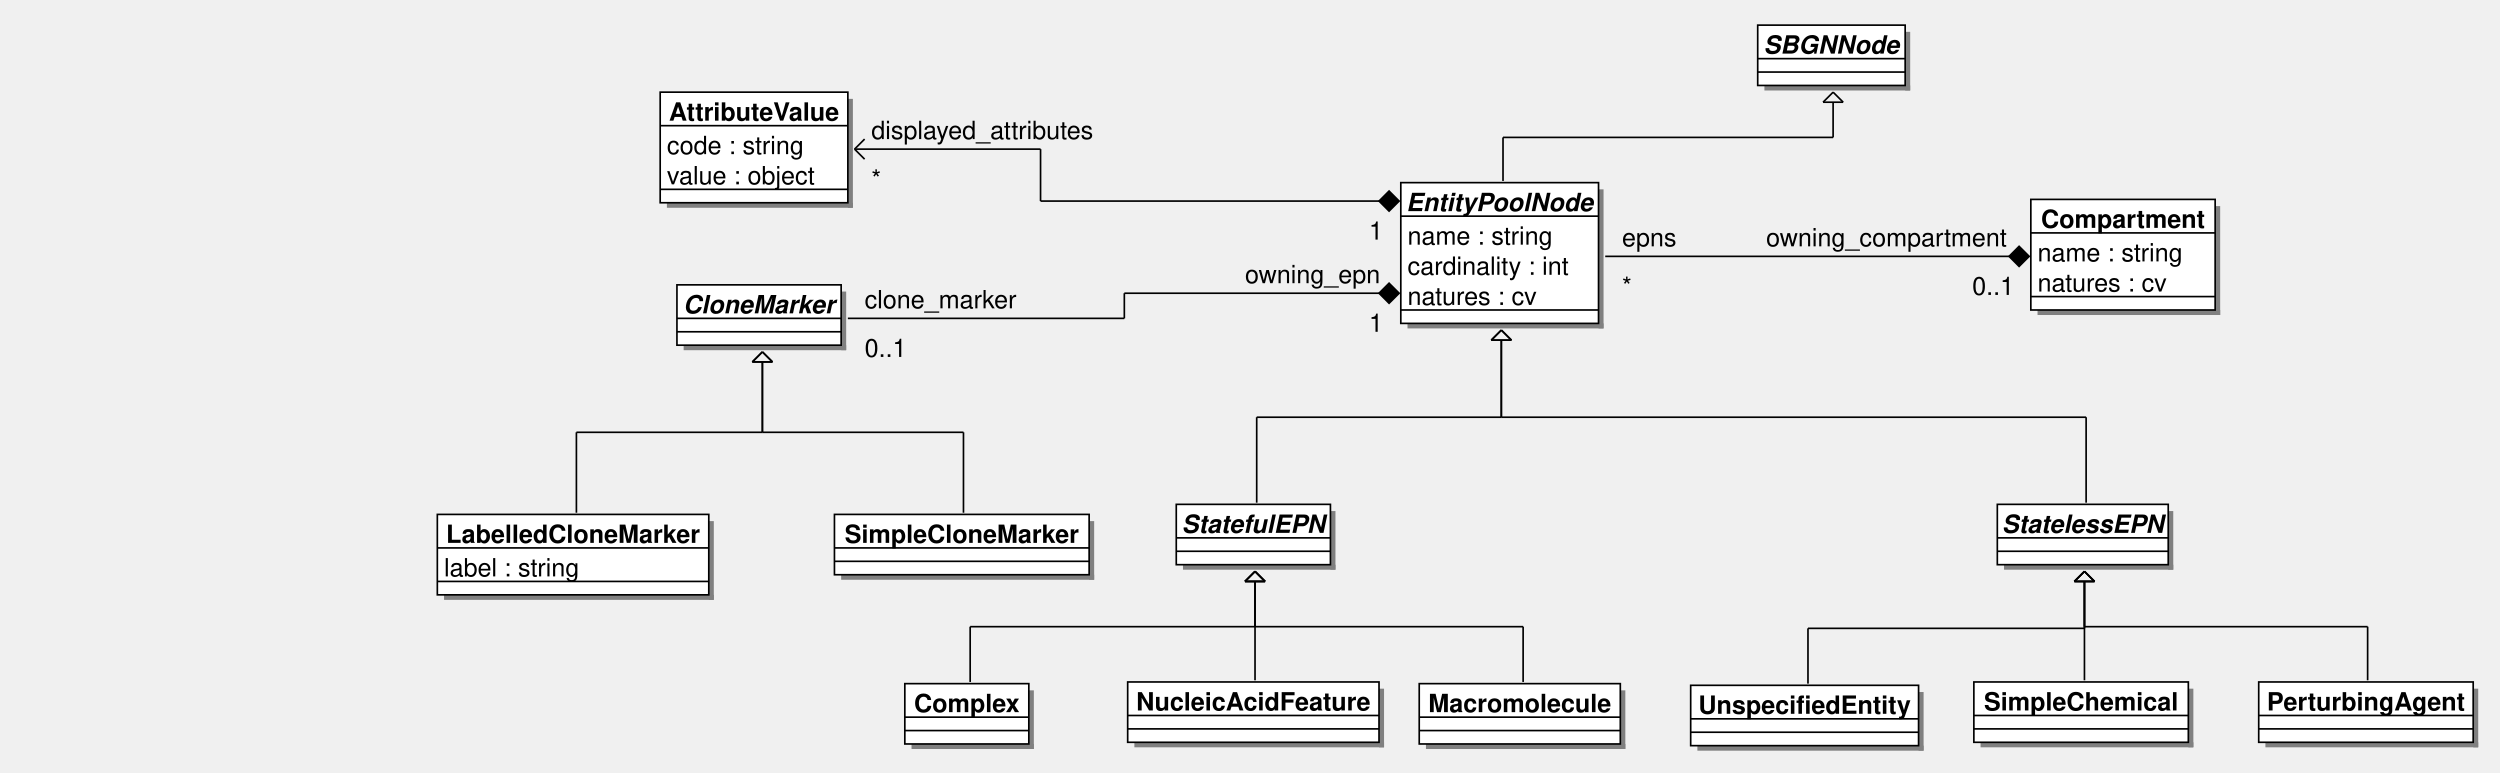
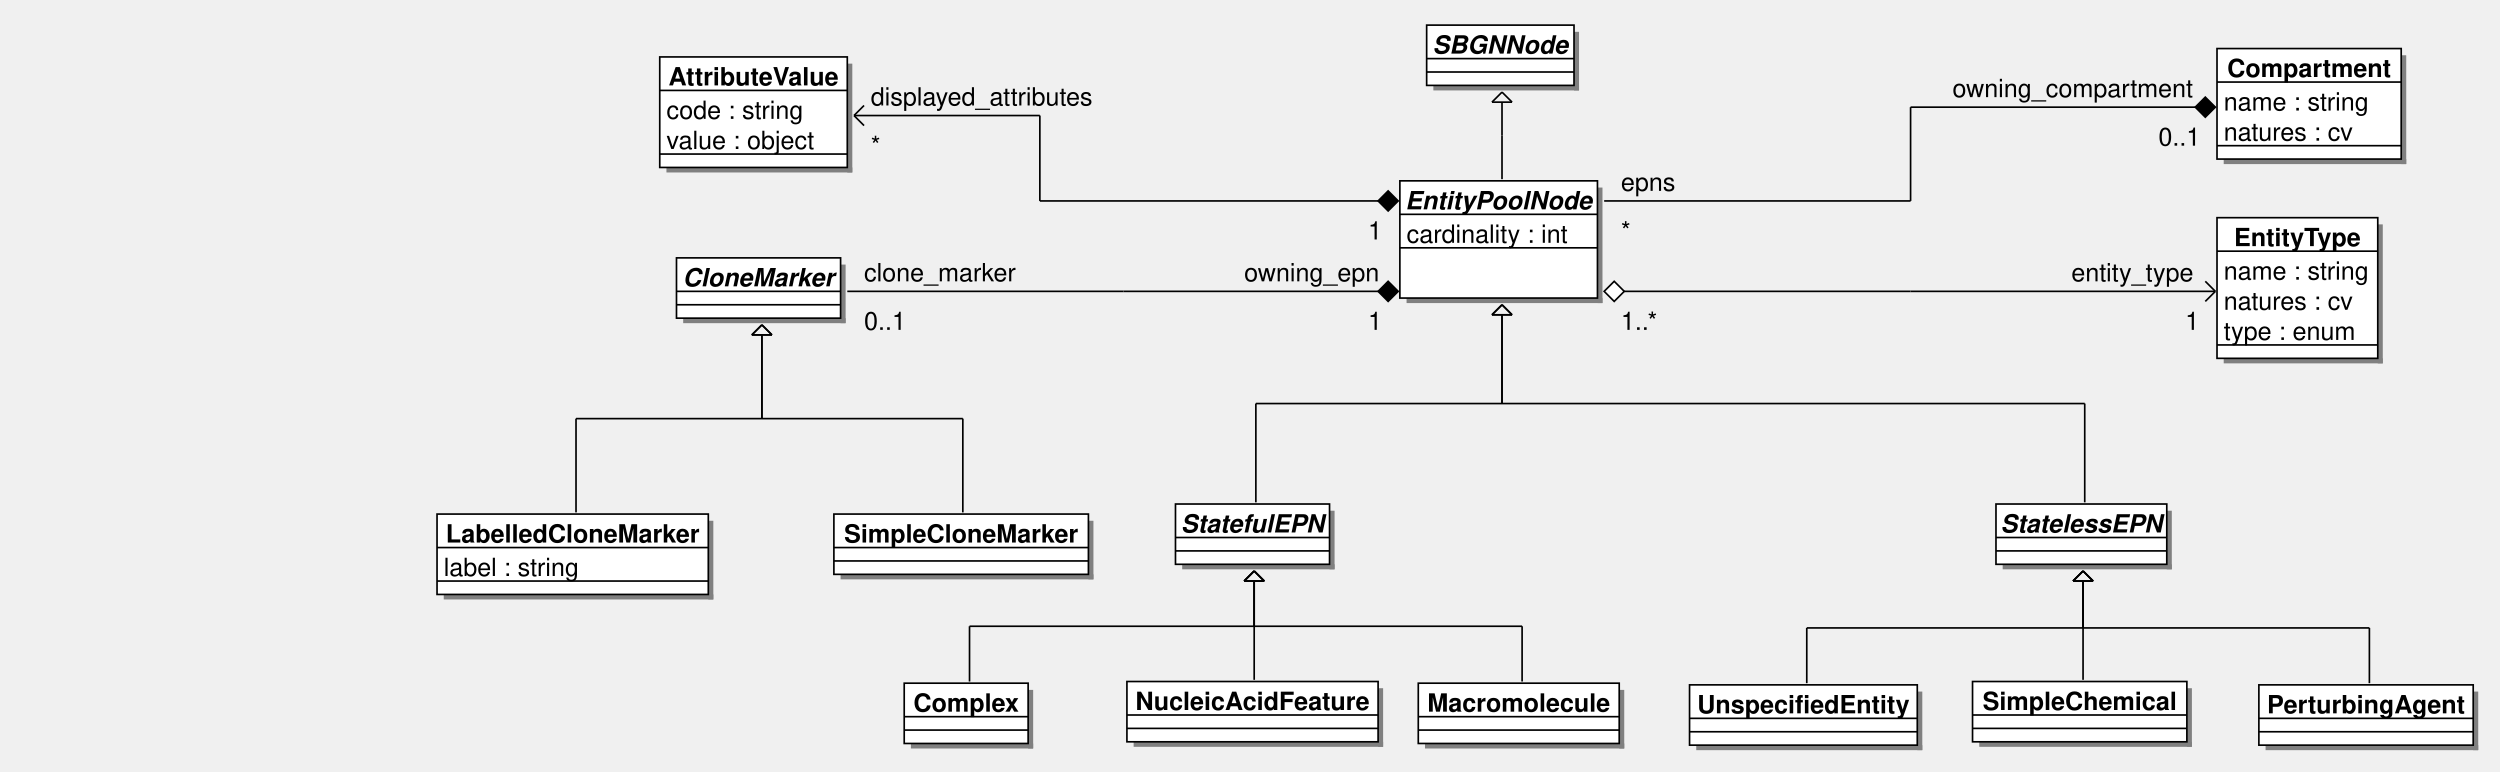
- <svg xmlns="http://www.w3.org/2000/svg" width="1492" height="461" version="1.1">
+ <svg xmlns="http://www.w3.org/2000/svg" width="1493" height="461" version="1.1">
+   <g>
+     <rect fill="#808080" stroke="none" stroke-opacity="1" x="954" y="112" width="3" height="69" />
+     <rect fill="#808080" stroke="none" stroke-opacity="1" x="840" y="178" width="117" height="3" />
+     <rect fill="#ffffff" stroke="black" stroke-width="1" stroke-opacity="1" x="836" y="108" width="118" height="70" />
+     <text font-family="Helvetica" font-size="15" fill="#000000" xml:space="preserve" font-weight="bold" font-style="italic" text-anchor="middle" x="895" y="125">EntityPoolNode</text>
+     <line stroke="black" stroke-opacity="1" x1="836" y1="128" x2="954" y2="128" />
+     <text font-family="Helvetica" font-size="15" fill="#000000" xml:space="preserve" x="840" y="145">cardinality : int</text>
+     <line stroke="black" stroke-opacity="1" x1="836" y1="148" x2="954" y2="148" />
+   </g>
+   <g>
+     <rect fill="#808080" stroke="none" stroke-opacity="1" x="967" y="412" width="3" height="35" />
+     <rect fill="#808080" stroke="none" stroke-opacity="1" x="851" y="444" width="119" height="3" />
+     <rect fill="#ffffff" stroke="black" stroke-width="1" stroke-opacity="1" x="847" y="408" width="120" height="36" />
+     <text font-family="Helvetica" font-size="15" fill="#000000" xml:space="preserve" font-weight="bold" text-anchor="middle" x="907" y="425">Macromolecule</text>
+     <line stroke="black" stroke-opacity="1" x1="847" y1="428" x2="967" y2="428" />
+     <line stroke="black" stroke-opacity="1" x1="847" y1="436" x2="967" y2="436" />
+   </g>
+   <g>
+     <rect fill="#808080" stroke="none" stroke-opacity="1" x="614" y="412" width="3" height="35" />
+     <rect fill="#808080" stroke="none" stroke-opacity="1" x="544" y="444" width="73" height="3" />
+     <rect fill="#ffffff" stroke="black" stroke-width="1" stroke-opacity="1" x="540" y="408" width="74" height="36" />
+     <text font-family="Helvetica" font-size="15" fill="#000000" xml:space="preserve" font-weight="bold" text-anchor="middle" x="577" y="425">Complex</text>
+     <line stroke="black" stroke-opacity="1" x1="540" y1="428" x2="614" y2="428" />
+     <line stroke="black" stroke-opacity="1" x1="540" y1="436" x2="614" y2="436" />
+   </g>
  <g>
    <rect fill="#808080" stroke="none" stroke-opacity="1" x="1294" y="305" width="3" height="35" />
    <rect fill="#808080" stroke="none" stroke-opacity="1" x="1196" y="337" width="101" height="3" />
    <rect fill="#ffffff" stroke="black" stroke-width="1" stroke-opacity="1" x="1192" y="301" width="102" height="36" />
    <text font-family="Helvetica" font-size="15" fill="#000000" xml:space="preserve" font-weight="bold" font-style="italic" text-anchor="middle" x="1243" y="318">StatelessEPN</text>
    <line stroke="black" stroke-opacity="1" x1="1192" y1="321" x2="1294" y2="321" />
    <line stroke="black" stroke-opacity="1" x1="1192" y1="329" x2="1294" y2="329" />
  </g>
  <g>
    <rect fill="#808080" stroke="none" stroke-opacity="1" x="1306" y="411" width="3" height="35" />
    <rect fill="#808080" stroke="none" stroke-opacity="1" x="1182" y="443" width="127" height="3" />
    <rect fill="#ffffff" stroke="black" stroke-width="1" stroke-opacity="1" x="1178" y="407" width="128" height="36" />
    <text font-family="Helvetica" font-size="15" fill="#000000" xml:space="preserve" font-weight="bold" text-anchor="middle" x="1242" y="424">SimpleChemical</text>
    <line stroke="black" stroke-opacity="1" x1="1178" y1="427" x2="1306" y2="427" />
    <line stroke="black" stroke-opacity="1" x1="1178" y1="435" x2="1306" y2="435" />
  </g>
  <g>
-     <rect fill="#808080" stroke="none" stroke-opacity="1" x="1476" y="411" width="3" height="35" />
-     <rect fill="#808080" stroke="none" stroke-opacity="1" x="1352" y="443" width="127" height="3" />
-     <rect fill="#ffffff" stroke="black" stroke-width="1" stroke-opacity="1" x="1348" y="407" width="128" height="36" />
-     <text font-family="Helvetica" font-size="15" fill="#000000" xml:space="preserve" font-weight="bold" text-anchor="middle" x="1412" y="424">PerturbingAgent</text>
-     <line stroke="black" stroke-opacity="1" x1="1348" y1="427" x2="1476" y2="427" />
-     <line stroke="black" stroke-opacity="1" x1="1348" y1="435" x2="1476" y2="435" />
+     <rect fill="#808080" stroke="none" stroke-opacity="1" x="1477" y="413" width="3" height="35" />
+     <rect fill="#808080" stroke="none" stroke-opacity="1" x="1353" y="445" width="127" height="3" />
+     <rect fill="#ffffff" stroke="black" stroke-width="1" stroke-opacity="1" x="1349" y="409" width="128" height="36" />
+     <text font-family="Helvetica" font-size="15" fill="#000000" xml:space="preserve" font-weight="bold" text-anchor="middle" x="1413" y="426">PerturbingAgent</text>
+     <line stroke="black" stroke-opacity="1" x1="1349" y1="429" x2="1477" y2="429" />
+     <line stroke="black" stroke-opacity="1" x1="1349" y1="437" x2="1477" y2="437" />
  </g>
  <g>
    <rect fill="#808080" stroke="none" stroke-opacity="1" x="1145" y="413" width="3" height="35" />
    <rect fill="#808080" stroke="none" stroke-opacity="1" x="1013" y="445" width="135" height="3" />
    <rect fill="#ffffff" stroke="black" stroke-width="1" stroke-opacity="1" x="1009" y="409" width="136" height="36" />
    <text font-family="Helvetica" font-size="15" fill="#000000" xml:space="preserve" font-weight="bold" text-anchor="middle" x="1077" y="426">UnspecifiedEntity</text>
    <line stroke="black" stroke-opacity="1" x1="1009" y1="429" x2="1145" y2="429" />
    <line stroke="black" stroke-opacity="1" x1="1009" y1="437" x2="1145" y2="437" />
  </g>
  <g>
-     <rect fill="#808080" stroke="none" stroke-opacity="1" x="614" y="412" width="3" height="35" />
-     <rect fill="#808080" stroke="none" stroke-opacity="1" x="544" y="444" width="73" height="3" />
-     <rect fill="#ffffff" stroke="black" stroke-width="1" stroke-opacity="1" x="540" y="408" width="74" height="36" />
-     <text font-family="Helvetica" font-size="15" fill="#000000" xml:space="preserve" font-weight="bold" text-anchor="middle" x="577" y="425">Complex</text>
-     <line stroke="black" stroke-opacity="1" x1="540" y1="428" x2="614" y2="428" />
-     <line stroke="black" stroke-opacity="1" x1="540" y1="436" x2="614" y2="436" />
-   </g>
-   <g>
    <rect fill="#808080" stroke="none" stroke-opacity="1" x="823" y="411" width="3" height="35" />
    <rect fill="#808080" stroke="none" stroke-opacity="1" x="677" y="443" width="149" height="3" />
    <rect fill="#ffffff" stroke="black" stroke-width="1" stroke-opacity="1" x="673" y="407" width="150" height="36" />
    <text font-family="Helvetica" font-size="15" fill="#000000" xml:space="preserve" font-weight="bold" text-anchor="middle" x="748" y="424">NucleicAcidFeature</text>
    <line stroke="black" stroke-opacity="1" x1="673" y1="427" x2="823" y2="427" />
    <line stroke="black" stroke-opacity="1" x1="673" y1="435" x2="823" y2="435" />
  </g>
  <g>
-     <rect fill="#808080" stroke="none" stroke-opacity="1" x="502" y="174" width="3" height="35" />
-     <rect fill="#808080" stroke="none" stroke-opacity="1" x="408" y="206" width="97" height="3" />
-     <rect fill="#ffffff" stroke="black" stroke-width="1" stroke-opacity="1" x="404" y="170" width="98" height="36" />
-     <text font-family="Helvetica" font-size="15" fill="#000000" xml:space="preserve" font-weight="bold" font-style="italic" text-anchor="middle" x="453" y="187">CloneMarker</text>
-     <line stroke="black" stroke-opacity="1" x1="404" y1="190" x2="502" y2="190" />
-     <line stroke="black" stroke-opacity="1" x1="404" y1="198" x2="502" y2="198" />
-   </g>
-   <g>
-     <rect fill="#808080" stroke="none" stroke-opacity="1" x="967" y="412" width="3" height="35" />
-     <rect fill="#808080" stroke="none" stroke-opacity="1" x="851" y="444" width="119" height="3" />
-     <rect fill="#ffffff" stroke="black" stroke-width="1" stroke-opacity="1" x="847" y="408" width="120" height="36" />
-     <text font-family="Helvetica" font-size="15" fill="#000000" xml:space="preserve" font-weight="bold" text-anchor="middle" x="907" y="425">Macromolecule</text>
-     <line stroke="black" stroke-opacity="1" x1="847" y1="428" x2="967" y2="428" />
-     <line stroke="black" stroke-opacity="1" x1="847" y1="436" x2="967" y2="436" />
+     <rect fill="#808080" stroke="none" stroke-opacity="1" x="502" y="158" width="3" height="35" />
+     <rect fill="#808080" stroke="none" stroke-opacity="1" x="408" y="190" width="97" height="3" />
+     <rect fill="#ffffff" stroke="black" stroke-width="1" stroke-opacity="1" x="404" y="154" width="98" height="36" />
+     <text font-family="Helvetica" font-size="15" fill="#000000" xml:space="preserve" font-weight="bold" font-style="italic" text-anchor="middle" x="453" y="171">CloneMarker</text>
+     <line stroke="black" stroke-opacity="1" x1="404" y1="174" x2="502" y2="174" />
+     <line stroke="black" stroke-opacity="1" x1="404" y1="182" x2="502" y2="182" />
  </g>
  <g>
    <rect fill="#808080" stroke="none" stroke-opacity="1" x="650" y="311" width="3" height="35" />
    <rect fill="#808080" stroke="none" stroke-opacity="1" x="502" y="343" width="151" height="3" />
    <rect fill="#ffffff" stroke="black" stroke-width="1" stroke-opacity="1" x="498" y="307" width="152" height="36" />
    <text font-family="Helvetica" font-size="15" fill="#000000" xml:space="preserve" font-weight="bold" text-anchor="middle" x="574" y="324">SimpleCloneMarker</text>
    <line stroke="black" stroke-opacity="1" x1="498" y1="327" x2="650" y2="327" />
    <line stroke="black" stroke-opacity="1" x1="498" y1="335" x2="650" y2="335" />
  </g>
  <g>
-     <rect fill="#808080" stroke="none" stroke-opacity="1" x="954" y="113" width="3" height="83" />
-     <rect fill="#808080" stroke="none" stroke-opacity="1" x="840" y="193" width="117" height="3" />
-     <rect fill="#ffffff" stroke="black" stroke-width="1" stroke-opacity="1" x="836" y="109" width="118" height="84" />
-     <text font-family="Helvetica" font-size="15" fill="#000000" xml:space="preserve" font-weight="bold" font-style="italic" text-anchor="middle" x="895" y="126">EntityPoolNode</text>
-     <line stroke="black" stroke-opacity="1" x1="836" y1="129" x2="954" y2="129" />
-     <text font-family="Helvetica" font-size="15" fill="#000000" xml:space="preserve" x="840" y="146">name : string</text>
-     <text font-family="Helvetica" font-size="15" fill="#000000" xml:space="preserve" x="840" y="164">cardinality : int</text>
-     <text font-family="Helvetica" font-size="15" fill="#000000" xml:space="preserve" x="840" y="182">natures : cv</text>
-     <line stroke="black" stroke-opacity="1" x1="836" y1="185" x2="954" y2="185" />
-   </g>
-   <g>
-     <rect fill="#808080" stroke="none" stroke-opacity="1" x="506" y="59" width="3" height="65" />
-     <rect fill="#808080" stroke="none" stroke-opacity="1" x="398" y="121" width="111" height="3" />
-     <rect fill="#ffffff" stroke="black" stroke-width="1" stroke-opacity="1" x="394" y="55" width="112" height="66" />
-     <text font-family="Helvetica" font-size="15" fill="#000000" xml:space="preserve" font-weight="bold" text-anchor="middle" x="450" y="72">AttributeValue</text>
-     <line stroke="black" stroke-opacity="1" x1="394" y1="75" x2="506" y2="75" />
-     <text font-family="Helvetica" font-size="15" fill="#000000" xml:space="preserve" x="398" y="92">code : string</text>
-     <text font-family="Helvetica" font-size="15" fill="#000000" xml:space="preserve" x="398" y="110">value : object</text>
-     <line stroke="black" stroke-opacity="1" x1="394" y1="113" x2="506" y2="113" />
-   </g>
-   <g>
-     <line stroke="black" stroke-opacity="1" x1="1245" y1="300" x2="1245" y2="249" />
-   </g>
-   <g>
-     <line stroke="black" stroke-opacity="1" x1="1245" y1="249" x2="896" y2="249" />
-   </g>
-   <g>
-     <line stroke="black" stroke-opacity="1" x1="896" y1="249" x2="896" y2="203" />
-     <line stroke="black" stroke-opacity="1" x1="896" y1="197" x2="890" y2="203" />
-     <line stroke="black" stroke-opacity="1" x1="896" y1="197" x2="902" y2="203" />
-     <line stroke="black" stroke-opacity="1" x1="890" y1="203" x2="902" y2="203" />
+     <rect fill="#808080" stroke="none" stroke-opacity="1" x="506" y="38" width="3" height="65" />
+     <rect fill="#808080" stroke="none" stroke-opacity="1" x="398" y="100" width="111" height="3" />
+     <rect fill="#ffffff" stroke="black" stroke-width="1" stroke-opacity="1" x="394" y="34" width="112" height="66" />
+     <text font-family="Helvetica" font-size="15" fill="#000000" xml:space="preserve" font-weight="bold" text-anchor="middle" x="450" y="51">AttributeValue</text>
+     <line stroke="black" stroke-opacity="1" x1="394" y1="54" x2="506" y2="54" />
+     <text font-family="Helvetica" font-size="15" fill="#000000" xml:space="preserve" x="398" y="71">code : string</text>
+     <text font-family="Helvetica" font-size="15" fill="#000000" xml:space="preserve" x="398" y="89">value : object</text>
+     <line stroke="black" stroke-opacity="1" x1="394" y1="92" x2="506" y2="92" />
+   </g>
+   <g>
+     <line stroke="black" stroke-opacity="1" x1="1245" y1="300" x2="1245" y2="241" />
+   </g>
+   <g>
+     <line stroke="black" stroke-opacity="1" x1="1245" y1="241" x2="897" y2="241" />
+   </g>
+   <g>
+     <line stroke="black" stroke-opacity="1" x1="897" y1="241" x2="897" y2="188" />
+     <line stroke="black" stroke-opacity="1" x1="897" y1="182" x2="891" y2="188" />
+     <line stroke="black" stroke-opacity="1" x1="897" y1="182" x2="903" y2="188" />
+     <line stroke="black" stroke-opacity="1" x1="891" y1="188" x2="903" y2="188" />
  </g>
  <g>
    <line stroke="black" stroke-opacity="1" x1="1244" y1="406" x2="1244" y2="374" />
  </g>
  <g>
    <line stroke="black" stroke-opacity="1" x1="1244" y1="374" x2="1244" y2="347" />
    <line stroke="black" stroke-opacity="1" x1="1244" y1="341" x2="1238" y2="347" />
    <line stroke="black" stroke-opacity="1" x1="1244" y1="341" x2="1250" y2="347" />
    <line stroke="black" stroke-opacity="1" x1="1238" y1="347" x2="1250" y2="347" />
  </g>
  <g>
-     <line stroke="black" stroke-opacity="1" x1="1413" y1="406" x2="1413" y2="374" />
-   </g>
-   <g>
-     <line stroke="black" stroke-opacity="1" x1="1413" y1="374" x2="1244" y2="374" />
-   </g>
-   <g>
-     <line stroke="black" stroke-opacity="1" x1="1244" y1="374" x2="1244" y2="347" />
-     <line stroke="black" stroke-opacity="1" x1="1244" y1="341" x2="1238" y2="347" />
-     <line stroke="black" stroke-opacity="1" x1="1244" y1="341" x2="1250" y2="347" />
-     <line stroke="black" stroke-opacity="1" x1="1238" y1="347" x2="1250" y2="347" />
-   </g>
-   <g>
-     <line stroke="black" stroke-opacity="1" x1="1079" y1="408" x2="1079" y2="375" />
-   </g>
-   <g>
-     <line stroke="black" stroke-opacity="1" x1="1079" y1="375" x2="1244" y2="375" />
+     <line stroke="black" stroke-opacity="1" x1="1415" y1="408" x2="1415" y2="375" />
+   </g>
+   <g>
+     <line stroke="black" stroke-opacity="1" x1="1415" y1="375" x2="1244" y2="375" />
  </g>
  <g>
    <line stroke="black" stroke-opacity="1" x1="1244" y1="375" x2="1244" y2="347" />
    <line stroke="black" stroke-opacity="1" x1="1244" y1="341" x2="1238" y2="347" />
    <line stroke="black" stroke-opacity="1" x1="1244" y1="341" x2="1250" y2="347" />
    <line stroke="black" stroke-opacity="1" x1="1238" y1="347" x2="1250" y2="347" />
  </g>
  <g>
-     <line stroke="black" stroke-opacity="1" x1="835" y1="175" x2="671" y2="175" />
-     <polygon fill="#000000" stroke="black" stroke-opacity="1" points="835,175 829,181 823,175 829,169" />
-   </g>
-   <g>
-     <line stroke="black" stroke-opacity="1" x1="671" y1="175" x2="671" y2="190" />
-   </g>
-   <g>
-     <line stroke="black" stroke-opacity="1" x1="671" y1="190" x2="506" y2="190" />
-   </g>
-   <g>
-     <line stroke="black" stroke-opacity="1" x1="575" y1="306" x2="575" y2="258" />
-   </g>
-   <g>
-     <line stroke="black" stroke-opacity="1" x1="575" y1="258" x2="455" y2="258" />
-   </g>
-   <g>
-     <line stroke="black" stroke-opacity="1" x1="455" y1="258" x2="455" y2="216" />
-     <line stroke="black" stroke-opacity="1" x1="455" y1="210" x2="449" y2="216" />
-     <line stroke="black" stroke-opacity="1" x1="455" y1="210" x2="461" y2="216" />
-     <line stroke="black" stroke-opacity="1" x1="449" y1="216" x2="461" y2="216" />
+     <line stroke="black" stroke-opacity="1" x1="1079" y1="408" x2="1079" y2="375" />
+   </g>
+   <g>
+     <line stroke="black" stroke-opacity="1" x1="1079" y1="375" x2="1244" y2="375" />
+   </g>
+   <g>
+     <line stroke="black" stroke-opacity="1" x1="1244" y1="375" x2="1244" y2="347" />
+     <line stroke="black" stroke-opacity="1" x1="1244" y1="341" x2="1238" y2="347" />
+     <line stroke="black" stroke-opacity="1" x1="1244" y1="341" x2="1250" y2="347" />
+     <line stroke="black" stroke-opacity="1" x1="1238" y1="347" x2="1250" y2="347" />
+   </g>
+   <g>
+     <line stroke="black" stroke-opacity="1" x1="835" y1="174" x2="671" y2="174" />
+     <polygon fill="#000000" stroke="black" stroke-opacity="1" points="835,174 829,180 823,174 829,168" />
+   </g>
+   <g>
+     <line stroke="black" stroke-opacity="1" x1="671" y1="174" x2="506" y2="174" />
+   </g>
+   <g>
+     <line stroke="black" stroke-opacity="1" x1="575" y1="306" x2="575" y2="250" />
+   </g>
+   <g>
+     <line stroke="black" stroke-opacity="1" x1="575" y1="250" x2="455" y2="250" />
+   </g>
+   <g>
+     <line stroke="black" stroke-opacity="1" x1="455" y1="250" x2="455" y2="200" />
+     <line stroke="black" stroke-opacity="1" x1="455" y1="194" x2="449" y2="200" />
+     <line stroke="black" stroke-opacity="1" x1="455" y1="194" x2="461" y2="200" />
+     <line stroke="black" stroke-opacity="1" x1="449" y1="200" x2="461" y2="200" />
  </g>
  <g>
    <line stroke="black" stroke-opacity="1" x1="835" y1="120" x2="621" y2="120" />
    <polygon fill="#000000" stroke="black" stroke-opacity="1" points="835,120 829,126 823,120 829,114" />
  </g>
  <g>
-     <line stroke="black" stroke-opacity="1" x1="621" y1="120" x2="621" y2="89" />
-   </g>
-   <g>
-     <line stroke="black" stroke-opacity="1" x1="510" y1="89" x2="516" y2="95" />
-     <line stroke="black" stroke-opacity="1" x1="510" y1="89" x2="516" y2="83" />
-     <line stroke="black" stroke-opacity="1" x1="621" y1="89" x2="510" y2="89" />
+     <line stroke="black" stroke-opacity="1" x1="621" y1="120" x2="621" y2="69" />
+   </g>
+   <g>
+     <line stroke="black" stroke-opacity="1" x1="510" y1="69" x2="516" y2="75" />
+     <line stroke="black" stroke-opacity="1" x1="510" y1="69" x2="516" y2="63" />
+     <line stroke="black" stroke-opacity="1" x1="621" y1="69" x2="510" y2="69" />
+   </g>
+   <g>
+     <rect fill="#808080" stroke="none" stroke-opacity="1" x="1420" y="134" width="3" height="83" />
+     <rect fill="#808080" stroke="none" stroke-opacity="1" x="1328" y="214" width="95" height="3" />
+     <rect fill="#ffffff" stroke="black" stroke-width="1" stroke-opacity="1" x="1324" y="130" width="96" height="84" />
+     <text font-family="Helvetica" font-size="15" fill="#000000" xml:space="preserve" font-weight="bold" text-anchor="middle" x="1372" y="147">EntityType</text>
+     <line stroke="black" stroke-opacity="1" x1="1324" y1="150" x2="1420" y2="150" />
+     <text font-family="Helvetica" font-size="15" fill="#000000" xml:space="preserve" x="1328" y="167">name : string</text>
+     <text font-family="Helvetica" font-size="15" fill="#000000" xml:space="preserve" x="1328" y="185">natures : cv</text>
+     <text font-family="Helvetica" font-size="15" fill="#000000" xml:space="preserve" x="1328" y="203">type : enum</text>
+     <line stroke="black" stroke-opacity="1" x1="1324" y1="206" x2="1420" y2="206" />
+   </g>
+   <g>
+     <line stroke="black" stroke-opacity="1" x1="958" y1="174" x2="1141" y2="174" />
+     <polygon fill="#ffffff" stroke="black" stroke-opacity="1" points="958,174 964,168 970,174 964,180" />
  </g>
  <g>
    <rect fill="#808080" stroke="none" stroke-opacity="1" x="794" y="305" width="3" height="35" />
    <rect fill="#808080" stroke="none" stroke-opacity="1" x="706" y="337" width="91" height="3" />
    <rect fill="#ffffff" stroke="black" stroke-width="1" stroke-opacity="1" x="702" y="301" width="92" height="36" />
    <text font-family="Helvetica" font-size="15" fill="#000000" xml:space="preserve" font-weight="bold" font-style="italic" text-anchor="middle" x="748" y="318">StatefulEPN</text>
    <line stroke="black" stroke-opacity="1" x1="702" y1="321" x2="794" y2="321" />
    <line stroke="black" stroke-opacity="1" x1="702" y1="329" x2="794" y2="329" />
  </g>
  <g>
-     <rect fill="#808080" stroke="none" stroke-opacity="1" x="1137" y="19" width="3" height="35" />
-     <rect fill="#808080" stroke="none" stroke-opacity="1" x="1053" y="51" width="87" height="3" />
-     <rect fill="#ffffff" stroke="black" stroke-width="1" stroke-opacity="1" x="1049" y="15" width="88" height="36" />
-     <text font-family="Helvetica" font-size="15" fill="#000000" xml:space="preserve" font-weight="bold" font-style="italic" text-anchor="middle" x="1093" y="32">SBGNNode</text>
-     <line stroke="black" stroke-opacity="1" x1="1049" y1="35" x2="1137" y2="35" />
-     <line stroke="black" stroke-opacity="1" x1="1049" y1="43" x2="1137" y2="43" />
-   </g>
-   <g>
-     <line stroke="black" stroke-opacity="1" x1="750" y1="300" x2="750" y2="249" />
-   </g>
-   <g>
-     <line stroke="black" stroke-opacity="1" x1="750" y1="249" x2="896" y2="249" />
-   </g>
-   <g>
-     <line stroke="black" stroke-opacity="1" x1="896" y1="249" x2="896" y2="203" />
-     <line stroke="black" stroke-opacity="1" x1="896" y1="197" x2="890" y2="203" />
-     <line stroke="black" stroke-opacity="1" x1="896" y1="197" x2="902" y2="203" />
-     <line stroke="black" stroke-opacity="1" x1="890" y1="203" x2="902" y2="203" />
+     <rect fill="#808080" stroke="none" stroke-opacity="1" x="940" y="19" width="3" height="35" />
+     <rect fill="#808080" stroke="none" stroke-opacity="1" x="856" y="51" width="87" height="3" />
+     <rect fill="#ffffff" stroke="black" stroke-width="1" stroke-opacity="1" x="852" y="15" width="88" height="36" />
+     <text font-family="Helvetica" font-size="15" fill="#000000" xml:space="preserve" font-weight="bold" font-style="italic" text-anchor="middle" x="896" y="32">SBGNNode</text>
+     <line stroke="black" stroke-opacity="1" x1="852" y1="35" x2="940" y2="35" />
+     <line stroke="black" stroke-opacity="1" x1="852" y1="43" x2="940" y2="43" />
+   </g>
+   <g>
+     <line stroke="black" stroke-opacity="1" x1="750" y1="300" x2="750" y2="241" />
+   </g>
+   <g>
+     <line stroke="black" stroke-opacity="1" x1="750" y1="241" x2="897" y2="241" />
+   </g>
+   <g>
+     <line stroke="black" stroke-opacity="1" x1="897" y1="241" x2="897" y2="188" />
+     <line stroke="black" stroke-opacity="1" x1="897" y1="182" x2="891" y2="188" />
+     <line stroke="black" stroke-opacity="1" x1="897" y1="182" x2="903" y2="188" />
+     <line stroke="black" stroke-opacity="1" x1="891" y1="188" x2="903" y2="188" />
  </g>
  <g>
    <line stroke="black" stroke-opacity="1" x1="579" y1="407" x2="579" y2="374" />
  </g>
  <g>
    <line stroke="black" stroke-opacity="1" x1="579" y1="374" x2="749" y2="374" />
  </g>
  <g>
    <line stroke="black" stroke-opacity="1" x1="749" y1="374" x2="749" y2="347" />
    <line stroke="black" stroke-opacity="1" x1="749" y1="341" x2="743" y2="347" />
    <line stroke="black" stroke-opacity="1" x1="749" y1="341" x2="755" y2="347" />
    <line stroke="black" stroke-opacity="1" x1="743" y1="347" x2="755" y2="347" />
  </g>
  <g>
    <line stroke="black" stroke-opacity="1" x1="909" y1="407" x2="909" y2="374" />
  </g>
  <g>
    <line stroke="black" stroke-opacity="1" x1="909" y1="374" x2="749" y2="374" />
  </g>
  <g>
    <line stroke="black" stroke-opacity="1" x1="749" y1="374" x2="749" y2="347" />
    <line stroke="black" stroke-opacity="1" x1="749" y1="341" x2="743" y2="347" />
    <line stroke="black" stroke-opacity="1" x1="749" y1="341" x2="755" y2="347" />
    <line stroke="black" stroke-opacity="1" x1="743" y1="347" x2="755" y2="347" />
  </g>
  <g>
-     <line stroke="black" stroke-opacity="1" x1="897" y1="108" x2="897" y2="82" />
-   </g>
-   <g>
-     <line stroke="black" stroke-opacity="1" x1="897" y1="82" x2="1094" y2="82" />
-   </g>
-   <g>
-     <line stroke="black" stroke-opacity="1" x1="1094" y1="82" x2="1094" y2="61" />
-     <line stroke="black" stroke-opacity="1" x1="1094" y1="55" x2="1088" y2="61" />
-     <line stroke="black" stroke-opacity="1" x1="1094" y1="55" x2="1100" y2="61" />
-     <line stroke="black" stroke-opacity="1" x1="1088" y1="61" x2="1100" y2="61" />
+     <line stroke="black" stroke-opacity="1" x1="897" y1="107" x2="897" y2="81" />
+   </g>
+   <g>
+     <line stroke="black" stroke-opacity="1" x1="897" y1="81" x2="897" y2="61" />
+     <line stroke="black" stroke-opacity="1" x1="897" y1="55" x2="891" y2="61" />
+     <line stroke="black" stroke-opacity="1" x1="897" y1="55" x2="903" y2="61" />
+     <line stroke="black" stroke-opacity="1" x1="891" y1="61" x2="903" y2="61" />
+   </g>
+   <g>
+     <line stroke="black" stroke-opacity="1" x1="1323" y1="174" x2="1317" y2="168" />
+     <line stroke="black" stroke-opacity="1" x1="1323" y1="174" x2="1317" y2="180" />
+     <line stroke="black" stroke-opacity="1" x1="1141" y1="174" x2="1323" y2="174" />
  </g>
  <g>
    <rect fill="#808080" stroke="none" stroke-opacity="1" x="423" y="311" width="3" height="47" />
    <rect fill="#808080" stroke="none" stroke-opacity="1" x="265" y="355" width="161" height="3" />
    <rect fill="#ffffff" stroke="black" stroke-width="1" stroke-opacity="1" x="261" y="307" width="162" height="48" />
    <text font-family="Helvetica" font-size="15" fill="#000000" xml:space="preserve" font-weight="bold" text-anchor="middle" x="342" y="324">LabelledCloneMarker</text>
    <line stroke="black" stroke-opacity="1" x1="261" y1="327" x2="423" y2="327" />
    <text font-family="Helvetica" font-size="15" fill="#000000" xml:space="preserve" x="265" y="344">label : string</text>
    <line stroke="black" stroke-opacity="1" x1="261" y1="347" x2="423" y2="347" />
  </g>
  <g>
-     <line stroke="black" stroke-opacity="1" x1="344" y1="306" x2="344" y2="258" />
-   </g>
-   <g>
-     <line stroke="black" stroke-opacity="1" x1="344" y1="258" x2="455" y2="258" />
-   </g>
-   <g>
-     <line stroke="black" stroke-opacity="1" x1="455" y1="258" x2="455" y2="216" />
-     <line stroke="black" stroke-opacity="1" x1="455" y1="210" x2="449" y2="216" />
-     <line stroke="black" stroke-opacity="1" x1="455" y1="210" x2="461" y2="216" />
-     <line stroke="black" stroke-opacity="1" x1="449" y1="216" x2="461" y2="216" />
-   </g>
-   <g>
-     <rect fill="#808080" stroke="none" stroke-opacity="1" x="1322" y="123" width="3" height="65" />
-     <rect fill="#808080" stroke="none" stroke-opacity="1" x="1216" y="185" width="109" height="3" />
-     <rect fill="#ffffff" stroke="black" stroke-width="1" stroke-opacity="1" x="1212" y="119" width="110" height="66" />
-     <text font-family="Helvetica" font-size="15" fill="#000000" xml:space="preserve" font-weight="bold" text-anchor="middle" x="1267" y="136">Compartment</text>
-     <line stroke="black" stroke-opacity="1" x1="1212" y1="139" x2="1322" y2="139" />
-     <text font-family="Helvetica" font-size="15" fill="#000000" xml:space="preserve" x="1216" y="156">name : string</text>
-     <text font-family="Helvetica" font-size="15" fill="#000000" xml:space="preserve" x="1216" y="174">natures : cv</text>
-     <line stroke="black" stroke-opacity="1" x1="1212" y1="177" x2="1322" y2="177" />
+     <line stroke="black" stroke-opacity="1" x1="344" y1="306" x2="344" y2="250" />
+   </g>
+   <g>
+     <line stroke="black" stroke-opacity="1" x1="344" y1="250" x2="455" y2="250" />
+   </g>
+   <g>
+     <line stroke="black" stroke-opacity="1" x1="455" y1="250" x2="455" y2="200" />
+     <line stroke="black" stroke-opacity="1" x1="455" y1="194" x2="449" y2="200" />
+     <line stroke="black" stroke-opacity="1" x1="455" y1="194" x2="461" y2="200" />
+     <line stroke="black" stroke-opacity="1" x1="449" y1="200" x2="461" y2="200" />
+   </g>
+   <g>
+     <rect fill="#808080" stroke="none" stroke-opacity="1" x="1434" y="33" width="3" height="65" />
+     <rect fill="#808080" stroke="none" stroke-opacity="1" x="1328" y="95" width="109" height="3" />
+     <rect fill="#ffffff" stroke="black" stroke-width="1" stroke-opacity="1" x="1324" y="29" width="110" height="66" />
+     <text font-family="Helvetica" font-size="15" fill="#000000" xml:space="preserve" font-weight="bold" text-anchor="middle" x="1379" y="46">Compartment</text>
+     <line stroke="black" stroke-opacity="1" x1="1324" y1="49" x2="1434" y2="49" />
+     <text font-family="Helvetica" font-size="15" fill="#000000" xml:space="preserve" x="1328" y="66">name : string</text>
+     <text font-family="Helvetica" font-size="15" fill="#000000" xml:space="preserve" x="1328" y="84">natures : cv</text>
+     <line stroke="black" stroke-opacity="1" x1="1324" y1="87" x2="1434" y2="87" />
  </g>
  <g>
    <line stroke="black" stroke-opacity="1" x1="749" y1="406" x2="749" y2="374" />
  </g>
  <g>
    <line stroke="black" stroke-opacity="1" x1="749" y1="374" x2="749" y2="347" />
    <line stroke="black" stroke-opacity="1" x1="749" y1="341" x2="743" y2="347" />
    <line stroke="black" stroke-opacity="1" x1="749" y1="341" x2="755" y2="347" />
    <line stroke="black" stroke-opacity="1" x1="743" y1="347" x2="755" y2="347" />
  </g>
  <g>
-     <line stroke="black" stroke-opacity="1" x1="1211" y1="153" x2="958" y2="153" />
-     <polygon fill="#000000" stroke="black" stroke-opacity="1" points="1211,153 1205,159 1199,153 1205,147" />
-   </g>
-   <g>
-     <text font-family="Helvetica" font-size="15" fill="#000000" xml:space="preserve" x="516" y="184">clone_marker</text>
-   </g>
-   <g>
-     <text font-family="Helvetica" font-size="15" fill="#000000" xml:space="preserve" x="743" y="169">owning_epn</text>
-   </g>
-   <g>
-     <text font-family="Helvetica" font-size="15" fill="#000000" xml:space="preserve" x="516" y="213">0..1</text>
-   </g>
-   <g>
-     <text font-family="Helvetica" font-size="15" fill="#000000" xml:space="preserve" x="817" y="198">1</text>
-   </g>
-   <g>
-     <text font-family="Helvetica" font-size="15" fill="#000000" xml:space="preserve" x="968" y="147">epns</text>
-   </g>
-   <g>
-     <text font-family="Helvetica" font-size="15" fill="#000000" xml:space="preserve" x="1054" y="147">owning_compartment</text>
-   </g>
-   <g>
-     <text font-family="Helvetica" font-size="15" fill="#000000" xml:space="preserve" x="968" y="176">*</text>
-   </g>
-   <g>
-     <text font-family="Helvetica" font-size="15" fill="#000000" xml:space="preserve" x="1177" y="176">0..1</text>
-   </g>
-   <g>
-     <text font-family="Helvetica" font-size="15" fill="#000000" xml:space="preserve" x="520" y="83">displayed_attributes</text>
-   </g>
-   <g>
-     <text font-family="Helvetica" font-size="15" fill="#000000" xml:space="preserve" x="520" y="112">*</text>
+     <line stroke="black" stroke-opacity="1" x1="1323" y1="64" x2="1141" y2="64" />
+     <polygon fill="#000000" stroke="black" stroke-opacity="1" points="1323,64 1317,70 1311,64 1317,58" />
+   </g>
+   <g>
+     <line stroke="black" stroke-opacity="1" x1="1141" y1="64" x2="1141" y2="120" />
+   </g>
+   <g>
+     <line stroke="black" stroke-opacity="1" x1="1141" y1="120" x2="958" y2="120" />
+   </g>
+   <g>
+     <text font-family="Helvetica" font-size="15" fill="#000000" xml:space="preserve" x="968" y="114">epns</text>
+   </g>
+   <g>
+     <text font-family="Helvetica" font-size="15" fill="#000000" xml:space="preserve" x="516" y="168">clone_marker</text>
+   </g>
+   <g>
+     <text font-family="Helvetica" font-size="15" fill="#000000" xml:space="preserve" x="743" y="168">owning_epn</text>
+   </g>
+   <g>
+     <text font-family="Helvetica" font-size="15" fill="#000000" xml:space="preserve" x="516" y="197">0..1</text>
+   </g>
+   <g>
+     <text font-family="Helvetica" font-size="15" fill="#000000" xml:space="preserve" x="817" y="197">1</text>
+   </g>
+   <g>
+     <text font-family="Helvetica" font-size="15" fill="#000000" xml:space="preserve" x="1166" y="58">owning_compartment</text>
+   </g>
+   <g>
+     <text font-family="Helvetica" font-size="15" fill="#000000" xml:space="preserve" x="1289" y="87">0..1</text>
+   </g>
+   <g>
+     <text font-family="Helvetica" font-size="15" fill="#000000" xml:space="preserve" x="520" y="63">displayed_attributes</text>
+   </g>
+   <g>
+     <text font-family="Helvetica" font-size="15" fill="#000000" xml:space="preserve" x="520" y="92">*</text>
  </g>
  <g>
    <text font-family="Helvetica" font-size="15" fill="#000000" xml:space="preserve" x="817" y="143">1</text>
  </g>
+   <g>
+     <text font-family="Helvetica" font-size="15" fill="#000000" xml:space="preserve" x="968" y="197">1..*</text>
+   </g>
+   <g>
+     <text font-family="Helvetica" font-size="15" fill="#000000" xml:space="preserve" x="968" y="143">*</text>
+   </g>
+   <g>
+     <text font-family="Helvetica" font-size="15" fill="#000000" xml:space="preserve" x="1305" y="197">1</text>
+   </g>
+   <g>
+     <text font-family="Helvetica" font-size="15" fill="#000000" xml:space="preserve" x="1237" y="168">entity_type</text>
+   </g>
</svg>
